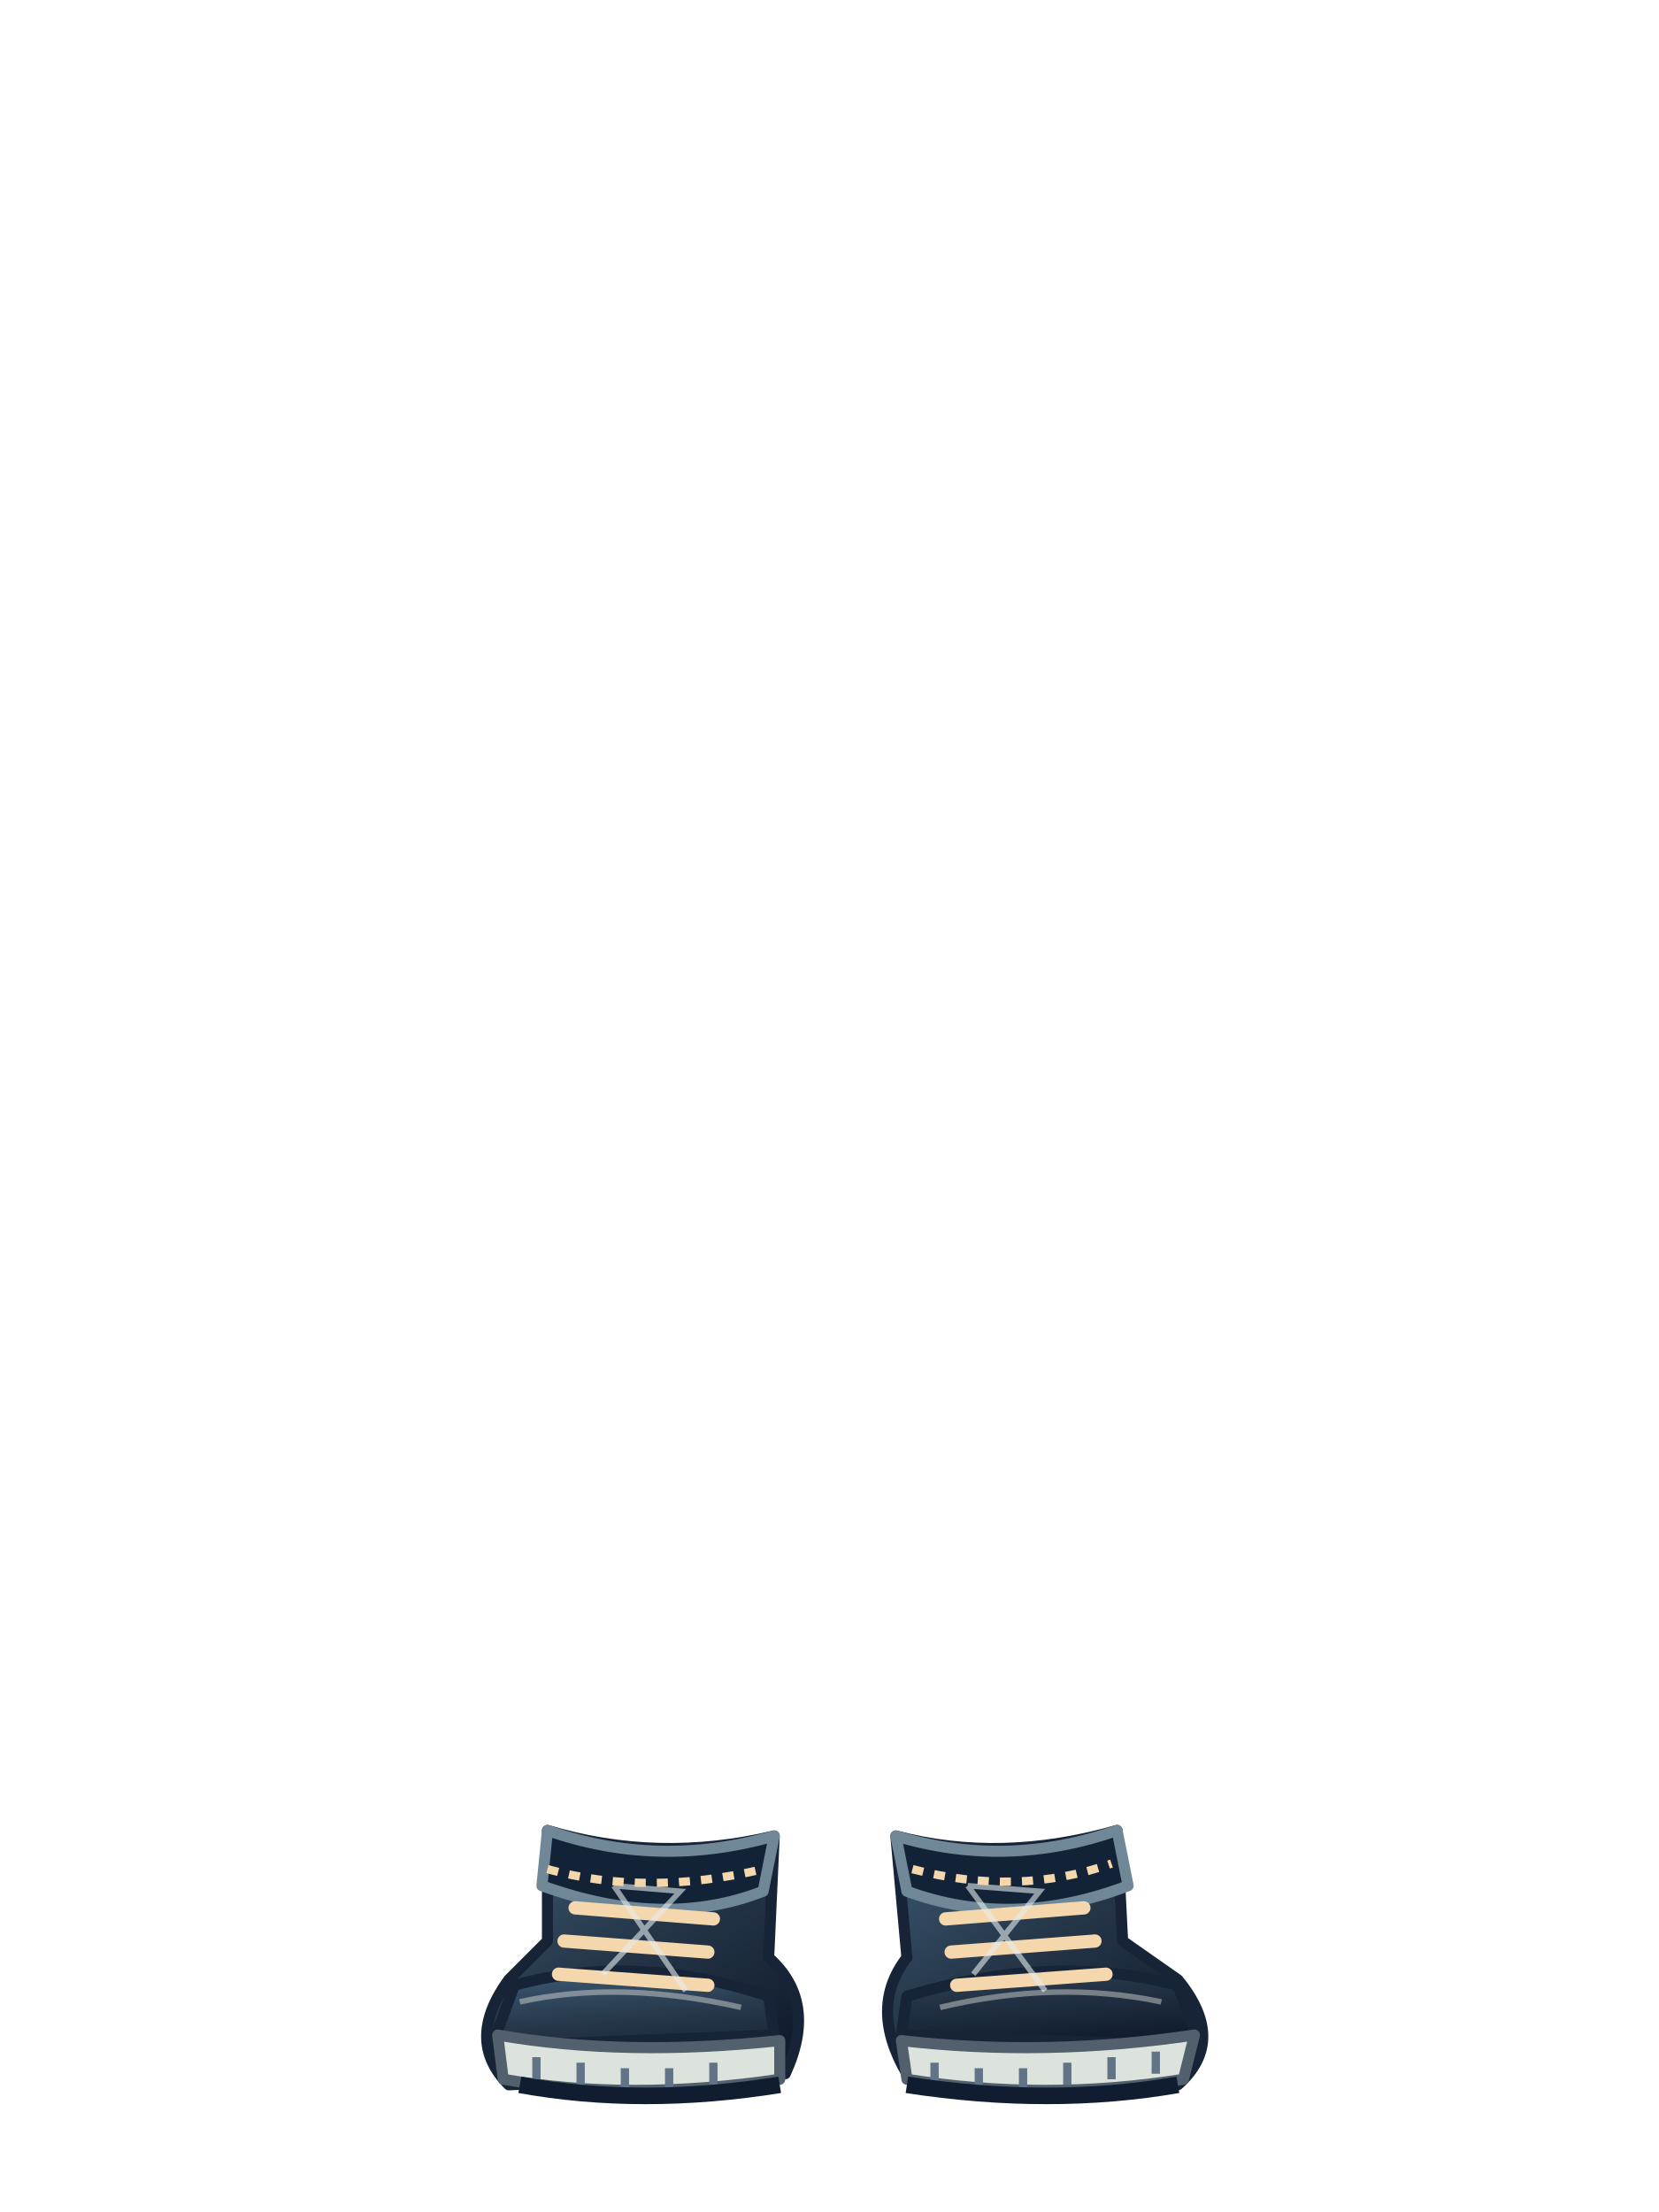
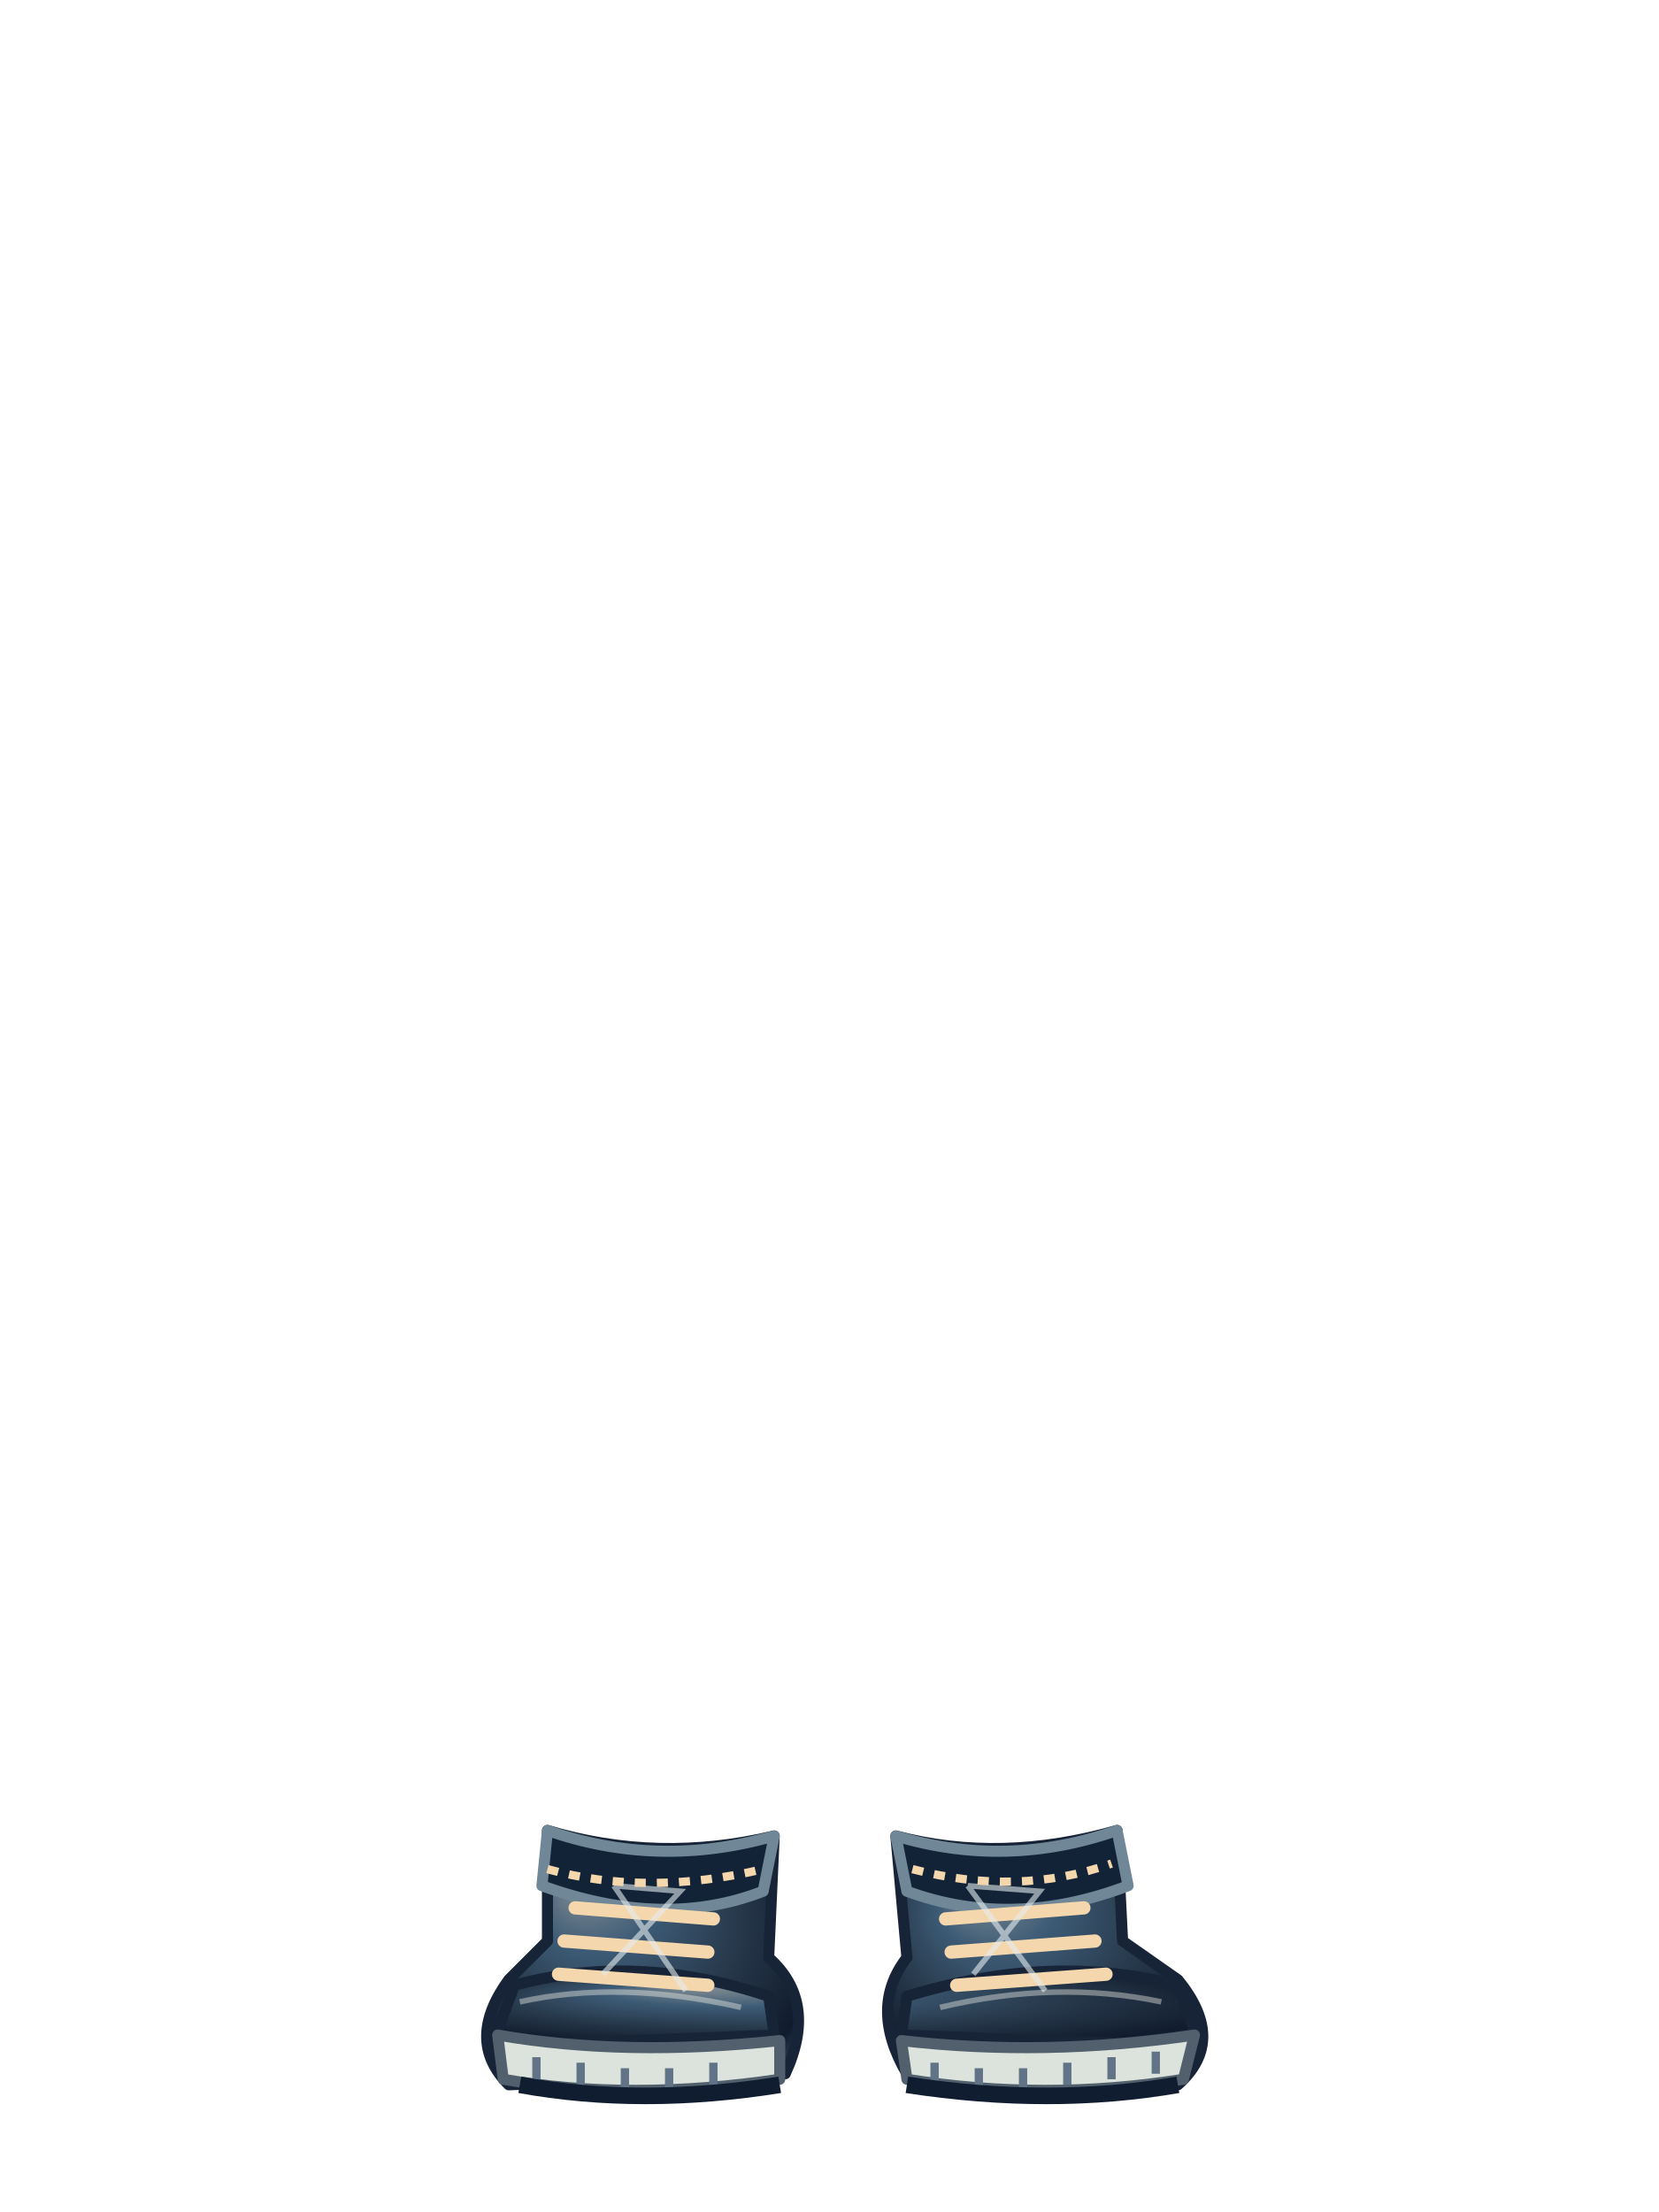
<svg xmlns="http://www.w3.org/2000/svg" viewBox="0 0 300 400">
  <defs>
    <radialGradient id="skin" cx=".32" cy=".2" r=".85">
      <stop stop-color="#eac086" />
      <stop offset=".55" stop-color="#93603e" />
      <stop offset="1" stop-color="#392b37" />
    </radialGradient>
-     <linearGradient id="cloth" x2=".8" y2="1">
-       <stop stop-color="#3d5b75" />
-       <stop offset=".5" stop-color="#253648" />
-       <stop offset="1" stop-color="#101b2d" />
-     </linearGradient>
+     <radialGradient id="cloth" cx=".49" cy=".47" fx=".29" fy=".22" r=".67">
+       <stop offset="0" stop-color="#818c93" />
+       <stop offset=".28" stop-color="#3d5b75" />
+       <stop offset=".62" stop-color="#253648" />
+       <stop offset=".9" stop-color="#101b2d" />
+       <stop offset="1" stop-color="#32475b" />
+     </radialGradient>
    <linearGradient id="metal" x2=".75" y2="1">
      <stop stop-color="#dce6e9" />
      <stop offset=".3" stop-color="#7e98ac" />
      <stop offset=".48" stop-color="#e1e9eb" />
      <stop offset=".55" stop-color="#496477" />
      <stop offset="1" stop-color="#192c40" />
    </linearGradient>
    <linearGradient id="trim" x2="1" y2="1">
      <stop stop-color="#edfcff" />
      <stop offset=".4" stop-color="#58e4f5" />
      <stop offset="1" stop-color="#287c9f" />
    </linearGradient>
    <linearGradient id="leather" x2=".8" y2="1">
      <stop stop-color="#c59269" />
      <stop offset=".5" stop-color="#855339" />
      <stop offset="1" stop-color="#392722" />
    </linearGradient>
    <linearGradient id="hair" x2=".3" y2="1">
      <stop stop-color="#8f5a36" />
      <stop offset=".6" stop-color="#492b25" />
      <stop offset="1" stop-color="#241b22" />
    </linearGradient>
    <radialGradient id="lens" cx=".3" cy=".15">
      <stop stop-color="#84d9ef" />
      <stop offset=".6" stop-color="#153e64" />
      <stop offset="1" stop-color="#09182b" />
    </radialGradient>
  </defs>
  <g stroke="#172336" stroke-width="2" stroke-linejoin="round">
    <path d="M99 331Q119 337 140 332L139 354Q148 362 142 375L92 377Q84 369 92 358L99 351Z" fill="url(#cloth)" />
    <path d="M162 332Q181 337 202 331L203 351L213 358Q222 369 213 377L164 375Q157 363 164 354Z" fill="url(#cloth)" />
    <path d="M99 331Q119 338 140 332L138 342Q120 349 98 341ZM162 332Q182 338 202 331L204 341Q183 349 164 342Z" fill="#122337" stroke="#708798" />
    <path d="M93 359Q115 353 139 361L140 368L89 370ZM164 361Q190 353 213 359L217 370L163 368Z" fill="url(#cloth)" />
    <path d="M90 368Q113 372 141 369L141 376Q114 380 91 376ZM163 369Q189 372 216 368L214 376Q189 380 164 376Z" fill="#dbe3dc" stroke="#51606c" />
  </g>
  <path d="M104 345l25 2m-27 4 26 2m-27 4 27 2m43-12 25-2m-24 8 26-2m-25 8 27-2" stroke="#f5d7ad" stroke-width="2.4" stroke-linecap="round" />
  <path d="M111 341l13 19m-13-19 12 1-14 15m66-16 14 19m-14-19 13 1-12 15" stroke="#e4ecef" opacity=".6" fill="none" stroke-width="1" />
  <path d="M94 362Q112 358 134 363M170 363Q191 358 210 362" stroke="#f9f7ed" opacity=".4" fill="none" />
  <path d="M97 372v4M105 373v4M113 374v4M121 374v4M129 373v4M169 373v4M177 374v4M185 374v4M193 373v4M201 372v4M209 371v4" stroke="#617387" stroke-width="1.5" />
  <path d="M99 338Q117 343 138 338M165 338Q184 343 201 337" fill="none" stroke="#f5d7ad" stroke-width="1.5" stroke-dasharray="2 2" />
  <path d="M94 377Q116 381 141 377M164 377Q190 381 213 377" fill="none" stroke="#101c30" stroke-width="3" />
</svg>
